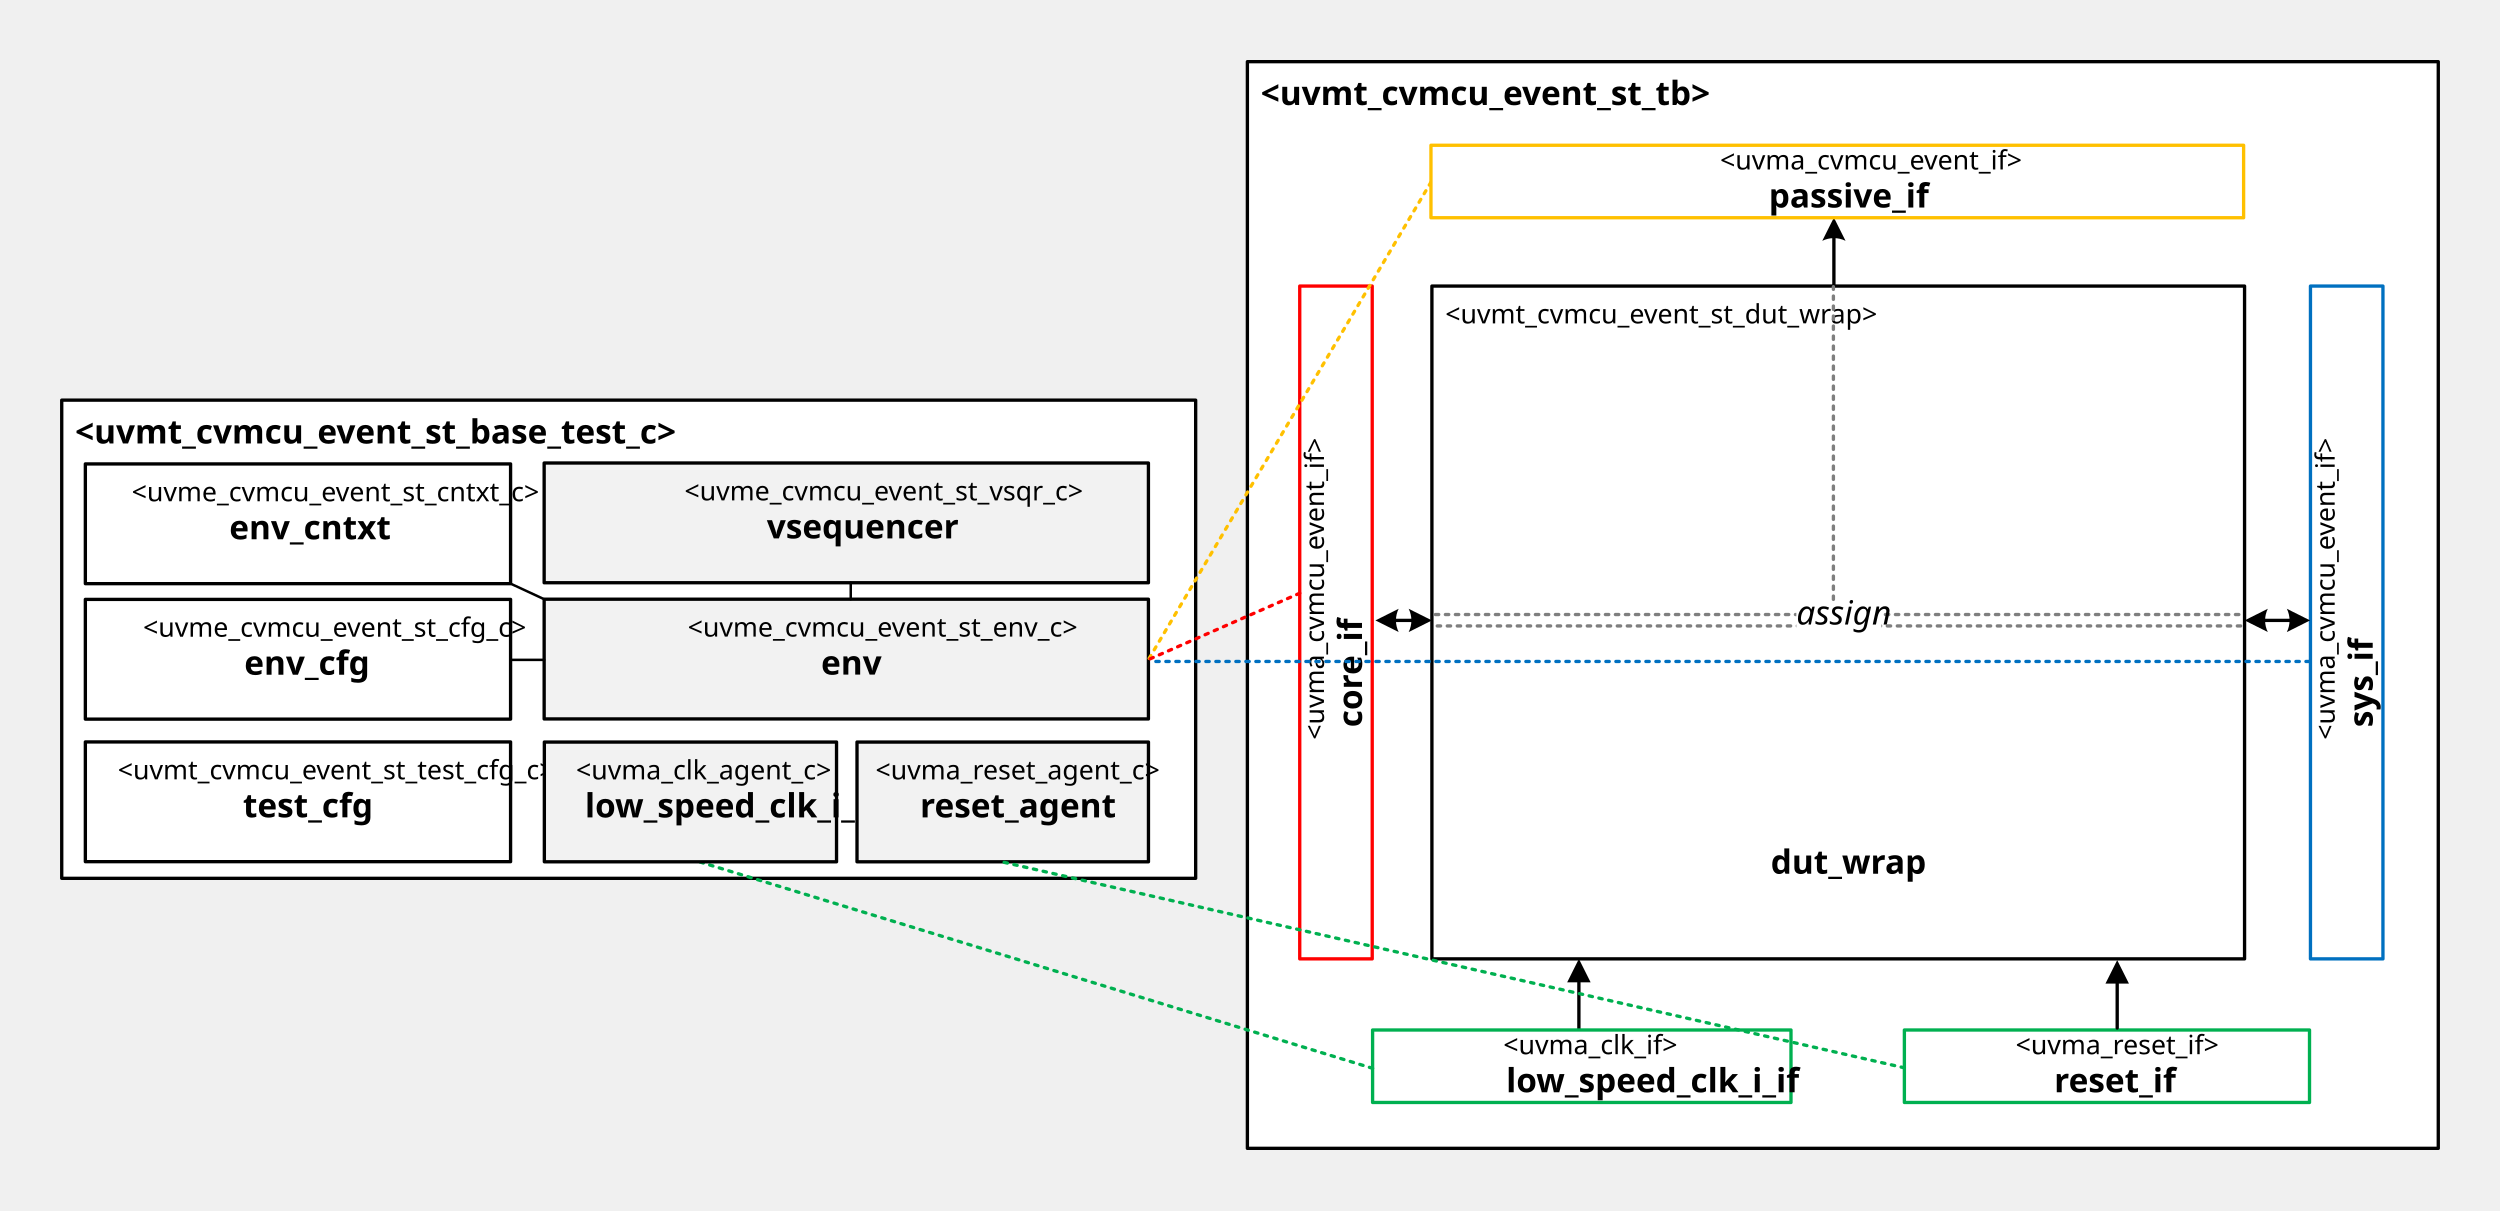
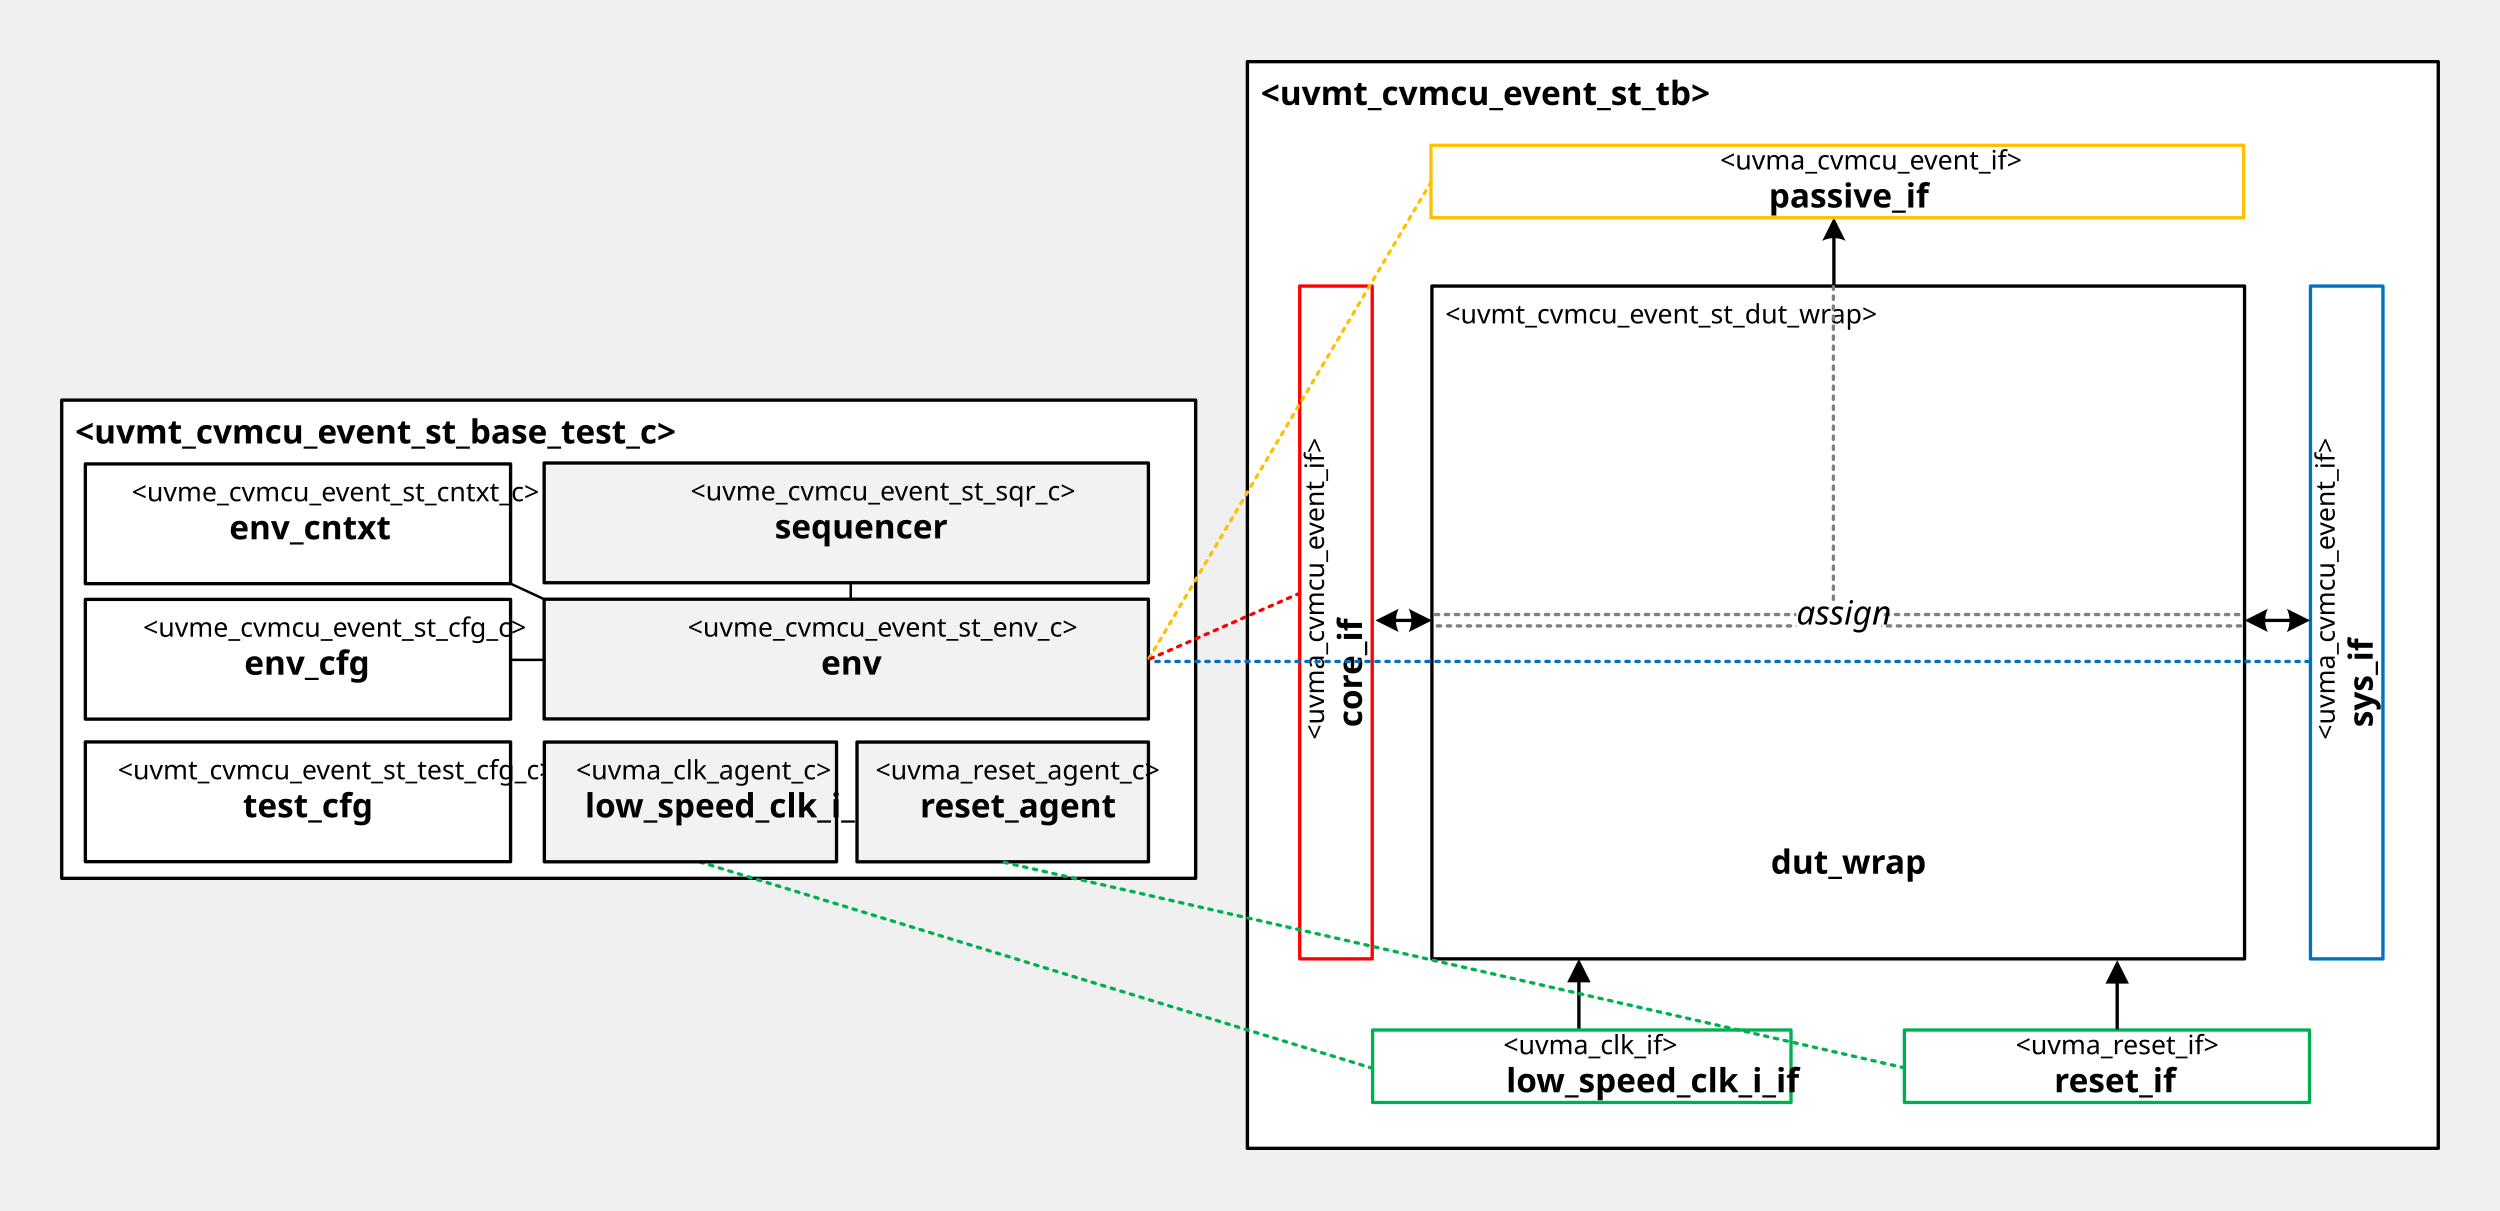
<svg xmlns="http://www.w3.org/2000/svg" xmlns:xlink="http://www.w3.org/1999/xlink" width="10.415in" height="5.041in" viewBox="0 0 749.913 362.984" xml:space="preserve" color-interpolation-filters="sRGB" class="st23">
  <style type="text/css">
	
		.st1 {fill:#ffffff;stroke:#000000;stroke-linecap:round;stroke-linejoin:round;stroke-width:1}
		.st2 {fill:#000000;font-family:Calibri;font-size:0.833em;font-weight:bold}
		.st3 {fill:none;stroke:#000000;stroke-linecap:round;stroke-linejoin:round;stroke-width:1}
		.st4 {fill:#000000;font-family:Calibri;font-size:0.667em}
		.st5 {font-size:1.25em;font-weight:bold}
		.st6 {marker-end:url(#mrkr4-13);stroke:#000000;stroke-linecap:round;stroke-linejoin:round;stroke-width:1}
		.st7 {fill:#000000;fill-opacity:1;stroke:#000000;stroke-opacity:1;stroke-width:0.284}
		.st8 {fill:#ffffff;stroke:#00b050;stroke-linecap:round;stroke-linejoin:round;stroke-width:1}
		.st9 {fill:#f2f2f2;stroke:#000000;stroke-linecap:round;stroke-linejoin:round;stroke-width:1}
		.st10 {stroke:#00b050;stroke-dasharray:1,2;stroke-linecap:round;stroke-linejoin:round;stroke-width:1}
		.st11 {marker-start:url(#mrkr5-58);stroke:#000000;stroke-linecap:round;stroke-linejoin:round;stroke-width:1}
		.st12 {stroke:#000000;stroke-linecap:round;stroke-linejoin:round;stroke-width:0.75}
		.st13 {marker-end:url(#mrkr5-75);marker-start:url(#mrkr5-58);stroke:#000000;stroke-linecap:round;stroke-linejoin:round;stroke-width:1}
		.st14 {fill:#ffffff;stroke:#0070c0;stroke-linecap:round;stroke-linejoin:round;stroke-width:1}
		.st15 {fill:#ffffff;stroke:#ff0000;stroke-linecap:round;stroke-linejoin:round;stroke-width:1}
		.st16 {stroke:#ffc000;stroke-dasharray:1,2;stroke-linecap:round;stroke-linejoin:round;stroke-width:1}
		.st17 {stroke:#ff0000;stroke-dasharray:1,2;stroke-linecap:round;stroke-linejoin:round;stroke-width:1}
		.st18 {stroke:#0070c0;stroke-dasharray:1,2;stroke-linecap:round;stroke-linejoin:round;stroke-width:1}
		.st19 {fill:#ffffff;stroke:#ffc000;stroke-linecap:round;stroke-linejoin:round;stroke-width:1}
		.st20 {stroke:#7f7f7f;stroke-dasharray:1,2;stroke-linecap:round;stroke-linejoin:round;stroke-width:1}
		.st21 {fill:#ffffff;stroke:none;stroke-linecap:butt;stroke-width:7.2}
		.st22 {fill:#000000;font-family:Calibri;font-size:0.833em;font-style:italic}
		.st23 {fill:none;fill-rule:evenodd;font-size:12px;overflow:visible;stroke-linecap:square;stroke-miterlimit:3}
	
	</style>
  <defs id="Markers">
    <g id="lend4">
      <path d="M 2 1 L 0 0 L 2 -1 L 2 1 " style="stroke:none" />
    </g>
    <marker id="mrkr4-13" class="st7" refX="-7.04" orient="auto" markerUnits="strokeWidth" overflow="visible">
      <use xlink:href="#lend4" transform="scale(-3.52,-3.52) " />
    </marker>
    <g id="lend5">
      <path d="M 2 1 L 0 0 L 1.981 -0.993 C 1.672 -0.365 1.673 0.373 1.985 1 " style="stroke:none" />
    </g>
    <marker id="mrkr5-58" class="st7" refX="5.8" orient="auto" markerUnits="strokeWidth" overflow="visible">
      <use xlink:href="#lend5" transform="scale(3.52) " />
    </marker>
    <marker id="mrkr5-75" class="st7" refX="-6.16" orient="auto" markerUnits="strokeWidth" overflow="visible">
      <use xlink:href="#lend5" transform="scale(-3.52,-3.52) " />
    </marker>
  </defs>
  <g>
    <g id="shape241-1" transform="translate(374.173,-18.5)">
      <rect x="0" y="37" width="357.24" height="325.984" class="st1" />
      <text x="4" y="50" class="st2">&lt;uvmt_cvmcu_event_st_tb&gt;</text>
    </g>
    <g id="shape243-4" transform="translate(429.524,-75.3425)">
      <rect x="0" y="161.157" width="243.78" height="201.827" class="st3" />
      <text x="4" y="172.36" class="st4">&lt;uvmt_cvmcu_event_st_dut_wrap&gt;                 <tspan x="101.65" dy="16.5em" class="st5">dut_wrap</tspan>
      </text>
    </g>
    <g id="shape244-8" transform="translate(110.638,316.921) rotate(-90)">
      <path d="M0 362.98 L22.24 362.98" class="st6" />
    </g>
    <g id="shape245-14" transform="translate(411.732,-32.2635)">
      <rect x="0" y="341.24" width="125.508" height="21.744" class="st8" />
      <text x="39.2" y="348.51" class="st4">&lt;uvma_clk_if&gt; <tspan x="40.06" dy="1.14em" class="st5">low_speed_clk_i_if</tspan>
      </text>
    </g>
    <g id="shape246-18" transform="translate(571.256,-32.2635)">
      <rect x="0" y="341.24" width="121.531" height="21.744" class="st8" />
      <text x="33.36" y="348.51" class="st4">&lt;uvma_reset_if&gt; <tspan x="44.93" dy="1.14em" class="st5">reset_if</tspan>
      </text>
    </g>
    <g id="shape247-22" transform="translate(18.5,-99.5118)">
      <rect x="0" y="219.551" width="340.157" height="143.433" class="st1" />
      <text x="4" y="232.55" class="st2">&lt;uvmt_cvmcu_event_st_base_test_c&gt;</text>
    </g>
    <g id="shape248-25" transform="translate(163.217,-188.169)">
      <rect x="0" y="327.067" width="181.268" height="35.918" class="st9" />
-       <text x="42.08" y="338.27" class="st4">&lt;uvme_cvmcu_event_st_vsqr_c&gt; <tspan x="66.8" dy="1.14em" class="st5">vsequencer</tspan>
+       <text x="43.89" y="338.27" class="st4">&lt;uvme_cvmcu_event_st_sqr_c&gt; <tspan x="69.17" dy="1.14em" class="st5">sequencer</tspan>
      </text>
    </g>
    <g id="shape249-29" transform="translate(25.5866,-104.5)">
      <rect x="0" y="327.067" width="127.559" height="35.918" class="st3" />
      <text x="9.72" y="338.27" class="st4">&lt;uvmt_cvmcu_event_st_test_cfg_c&gt; <tspan x="47.27" dy="1.14em" class="st5">test_cfg</tspan>
      </text>
    </g>
    <g id="shape250-33" transform="translate(25.5866,-187.902)">
      <rect x="0" y="327.067" width="127.559" height="35.918" class="st3" />
      <text x="13.89" y="338.27" class="st4">&lt;uvme_cvmcu_event_st_cntxt_c&gt; <tspan x="43.18" dy="1.14em" class="st5">env_cntxt</tspan>
      </text>
    </g>
    <g id="shape251-37" transform="translate(163.217,-147.311)">
      <rect x="0" y="327.067" width="181.268" height="35.918" class="st9" />
      <text x="43.05" y="338.27" class="st4">&lt;uvme_cvmcu_event_st_env_c&gt; <tspan x="83.07" dy="1.14em" class="st5">env</tspan>
      </text>
    </g>
    <g id="shape252-41" transform="translate(25.5866,-147.266)">
      <rect x="0" y="327.067" width="127.559" height="35.918" class="st3" />
      <text x="17.3" y="338.27" class="st4">&lt;uvme_cvmcu_event_st_cfg_c&gt; <tspan x="47.68" dy="1.14em" class="st5">env_cfg</tspan>
      </text>
    </g>
    <g id="shape253-45" transform="translate(272.118,308.386) rotate(-90)">
      <path d="M0 362.98 L13.33 362.98" class="st6" />
    </g>
    <g id="shape254-50" transform="translate(305.285,667.49) rotate(-162.947)">
      <path d="M0 362.98 L211.26 362.98" class="st10" />
    </g>
    <g id="shape255-53" transform="translate(913.093,65.2716) rotate(90)">
      <path d="M5.8 362.98 L6.16 362.98 L20.54 362.98" class="st11" />
    </g>
    <g id="shape256-59" transform="translate(305.928,-154.182) rotate(24.8918)">
      <path d="M0 362.98 L11.1 362.98" class="st12" />
    </g>
    <g id="shape257-62" transform="translate(153.146,-165.031)">
      <path d="M0 362.98 L10.07 362.98" class="st12" />
    </g>
    <g id="shape258-65" transform="translate(-107.791,179.756) rotate(-90)">
      <path d="M0 362.98 L4.94 362.98" class="st12" />
    </g>
    <g id="shape259-68" transform="translate(412.577,-176.87)">
      <path d="M5.8 362.98 L6.16 362.98 L10.79 362.98" class="st13" />
    </g>
    <g id="shape260-76" transform="translate(351.831,287.645) rotate(-90)">
      <rect x="0" y="341.24" width="201.827" height="21.744" class="st14" />
      <text x="65.74" y="348.51" class="st4">&lt;uvma_cvmcu_event_if&gt; <tspan x="69.5" dy="1.14em" class="st5">sys_if</tspan>
      </text>
    </g>
    <g id="shape261-80" transform="translate(673.303,-176.87)">
      <path d="M5.8 362.98 L6.16 362.98 L13.5 362.98" class="st13" />
    </g>
    <g id="shape262-87" transform="translate(163.276,-104.472)">
      <rect x="0" y="327.067" width="87.65" height="35.918" class="st9" />
      <text x="9.49" y="338.27" class="st4">&lt;uvma_clk_agent_c&gt; <tspan x="12.17" dy="1.14em" class="st5">low_speed_clk_i_agent</tspan>
      </text>
    </g>
    <g id="shape263-91" transform="translate(257.067,-104.472)">
      <rect x="0" y="327.067" width="87.429" height="35.918" class="st9" />
      <text x="5.53" y="338.27" class="st4">&lt;uvma_reset_agent_c&gt; <tspan x="18.91" dy="1.14em" class="st5">reset_agent</tspan>
      </text>
    </g>
    <g id="shape264-95" transform="translate(48.636,287.642) rotate(-90)">
      <rect x="0" y="341.24" width="201.827" height="21.744" class="st15" />
      <text x="65.74" y="348.51" class="st4">&lt;uvma_cvmcu_event_if&gt; <tspan x="69.5" dy="1.14em" class="st5">core_if</tspan>
      </text>
    </g>
    <g id="shape265-99" transform="translate(741.621,239.509) rotate(120.617)">
      <path d="M0 362.98 L166.42 362.98" class="st16" />
    </g>
    <g id="shape266-102" transform="translate(535.678,510.363) rotate(156.317)">
      <path d="M0 362.98 L49.57 362.98" class="st17" />
    </g>
    <g id="shape267-105" transform="translate(692.717,561.409) rotate(180)">
      <path d="M0 362.98 L347.67 362.98" class="st18" />
    </g>
    <g id="shape268-108" transform="translate(429.24,-297.663)">
      <rect x="0" y="341.24" width="243.78" height="21.744" class="st19" />
      <text x="86.72" y="348.51" class="st4">&lt;uvma_cvmcu_event_if&gt; <tspan x="101.34" dy="1.14em" class="st5">passive_if</tspan>
      </text>
    </g>
    <g id="shape271-112" transform="translate(490.486,674.199) rotate(-167.143)">
      <path d="M0 362.98 L277.75 362.98" class="st10" />
    </g>
    <g id="shape275-115" transform="translate(672.132,550.749) rotate(180)">
      <path d="M0 362.98 L241.31 362.98" class="st20" />
    </g>
    <g id="shape276-118" transform="translate(430.571,-178.633)">
      <path d="M0 362.98 L242.05 362.98" class="st20" />
      <rect x="108.275" y="356.984" width="25.503" height="12" class="st21" />
      <text x="108.28" y="365.98" class="st22">assign</text>
    </g>
    <g id="shape277-123" transform="translate(186.983,179.804) rotate(-90)">
      <path d="M0 362.98 L93.8 362.98" class="st20" />
    </g>
  </g>
</svg>
